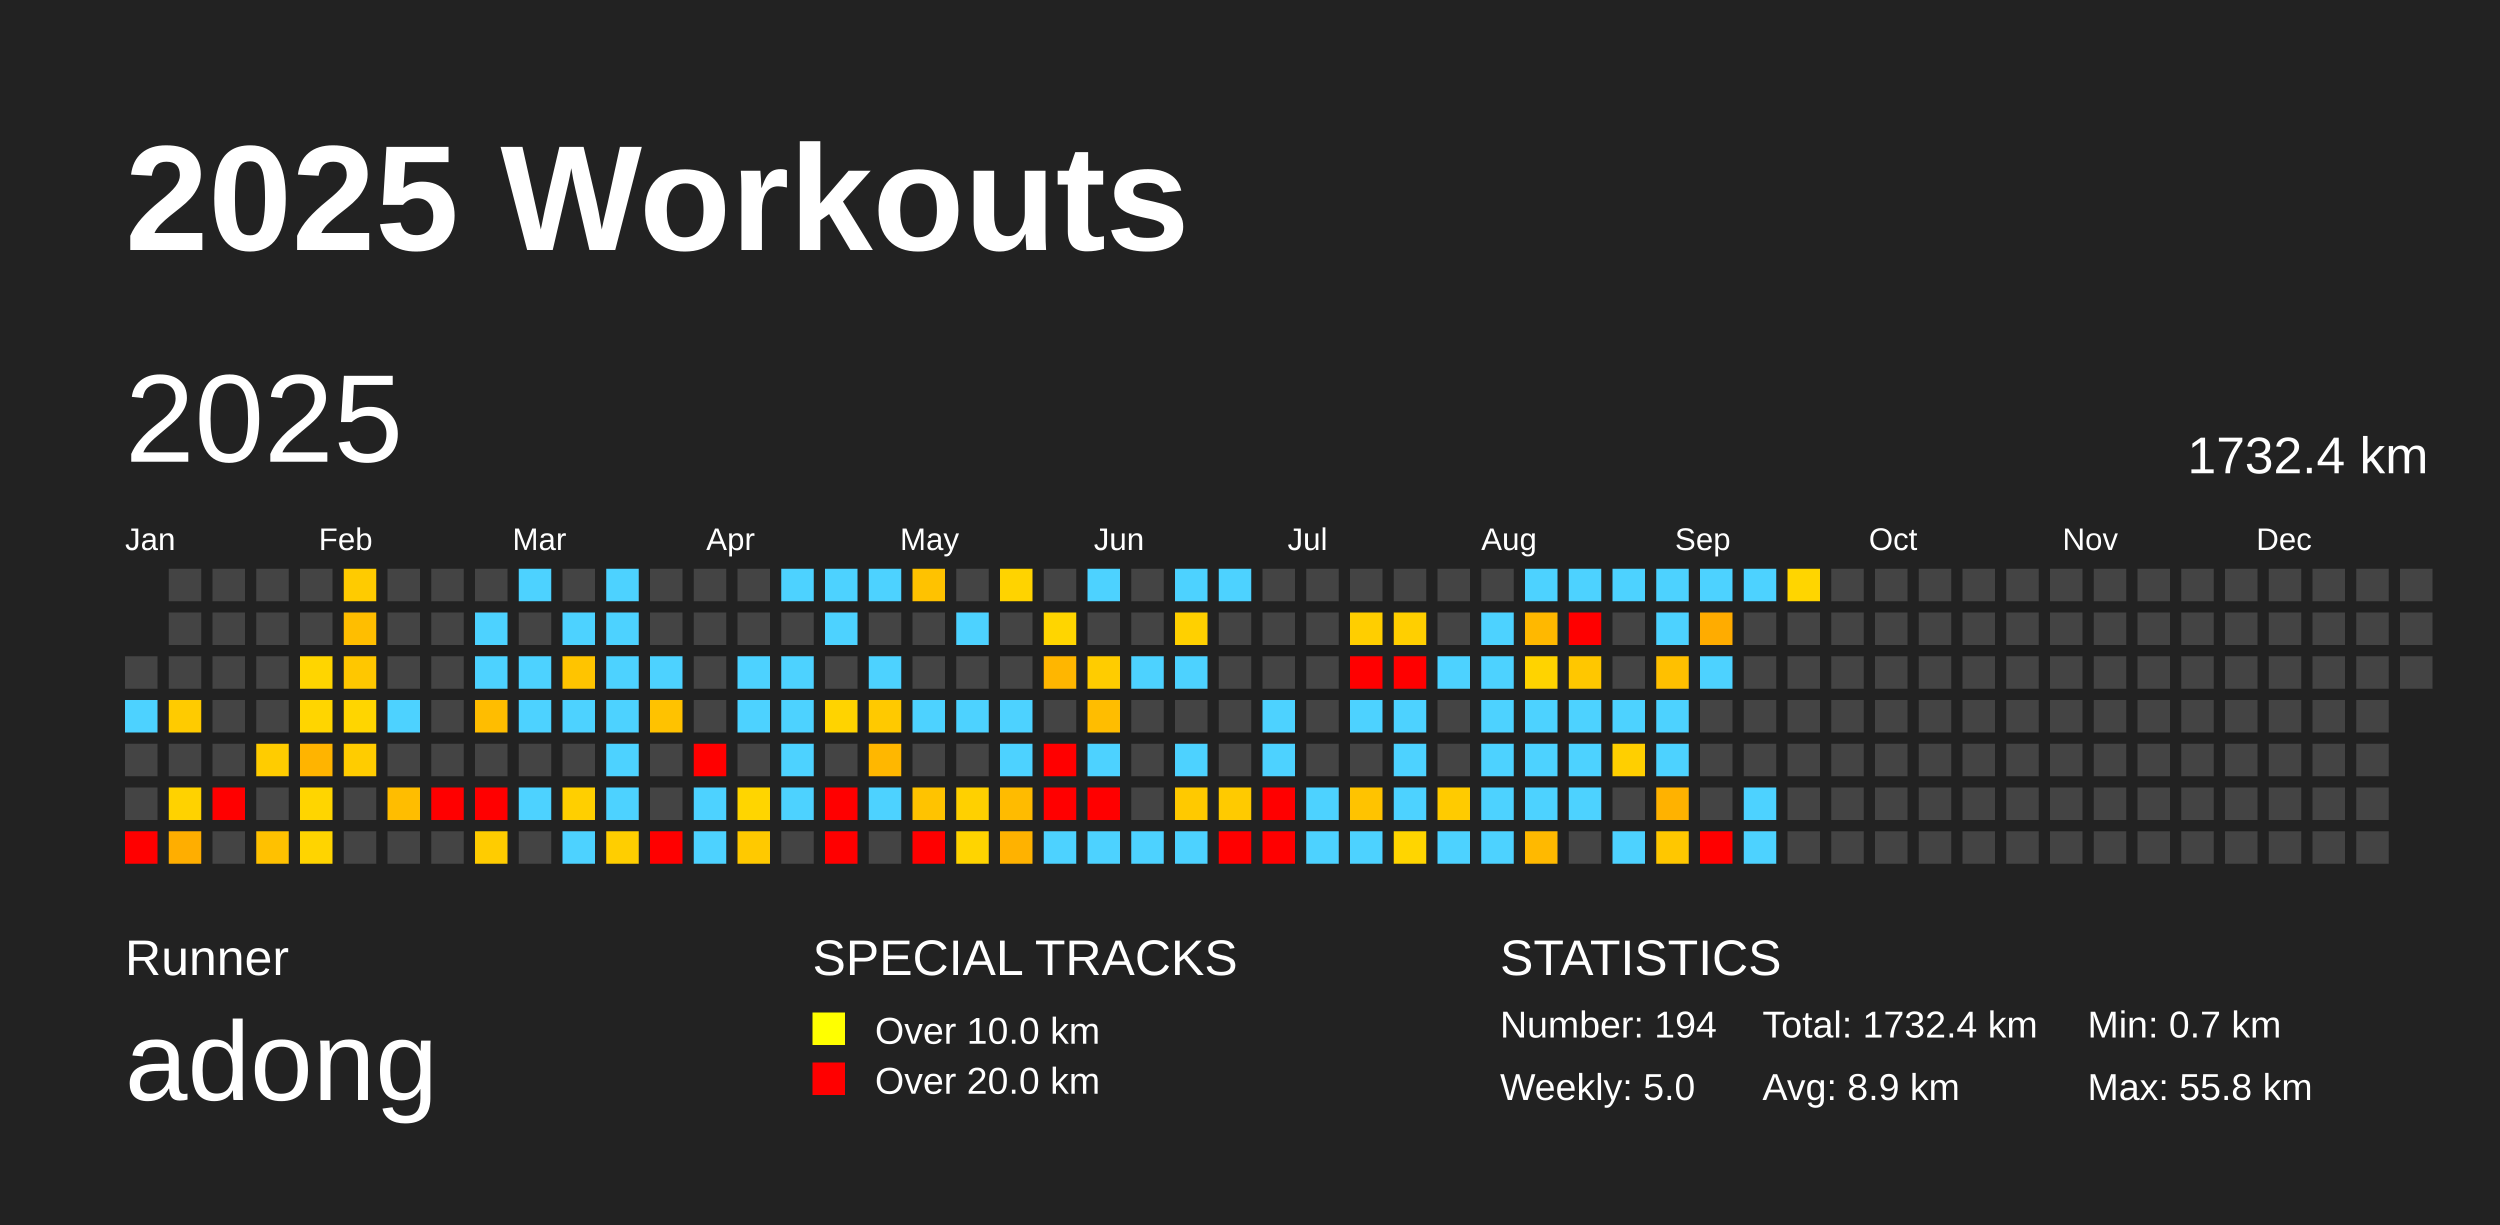
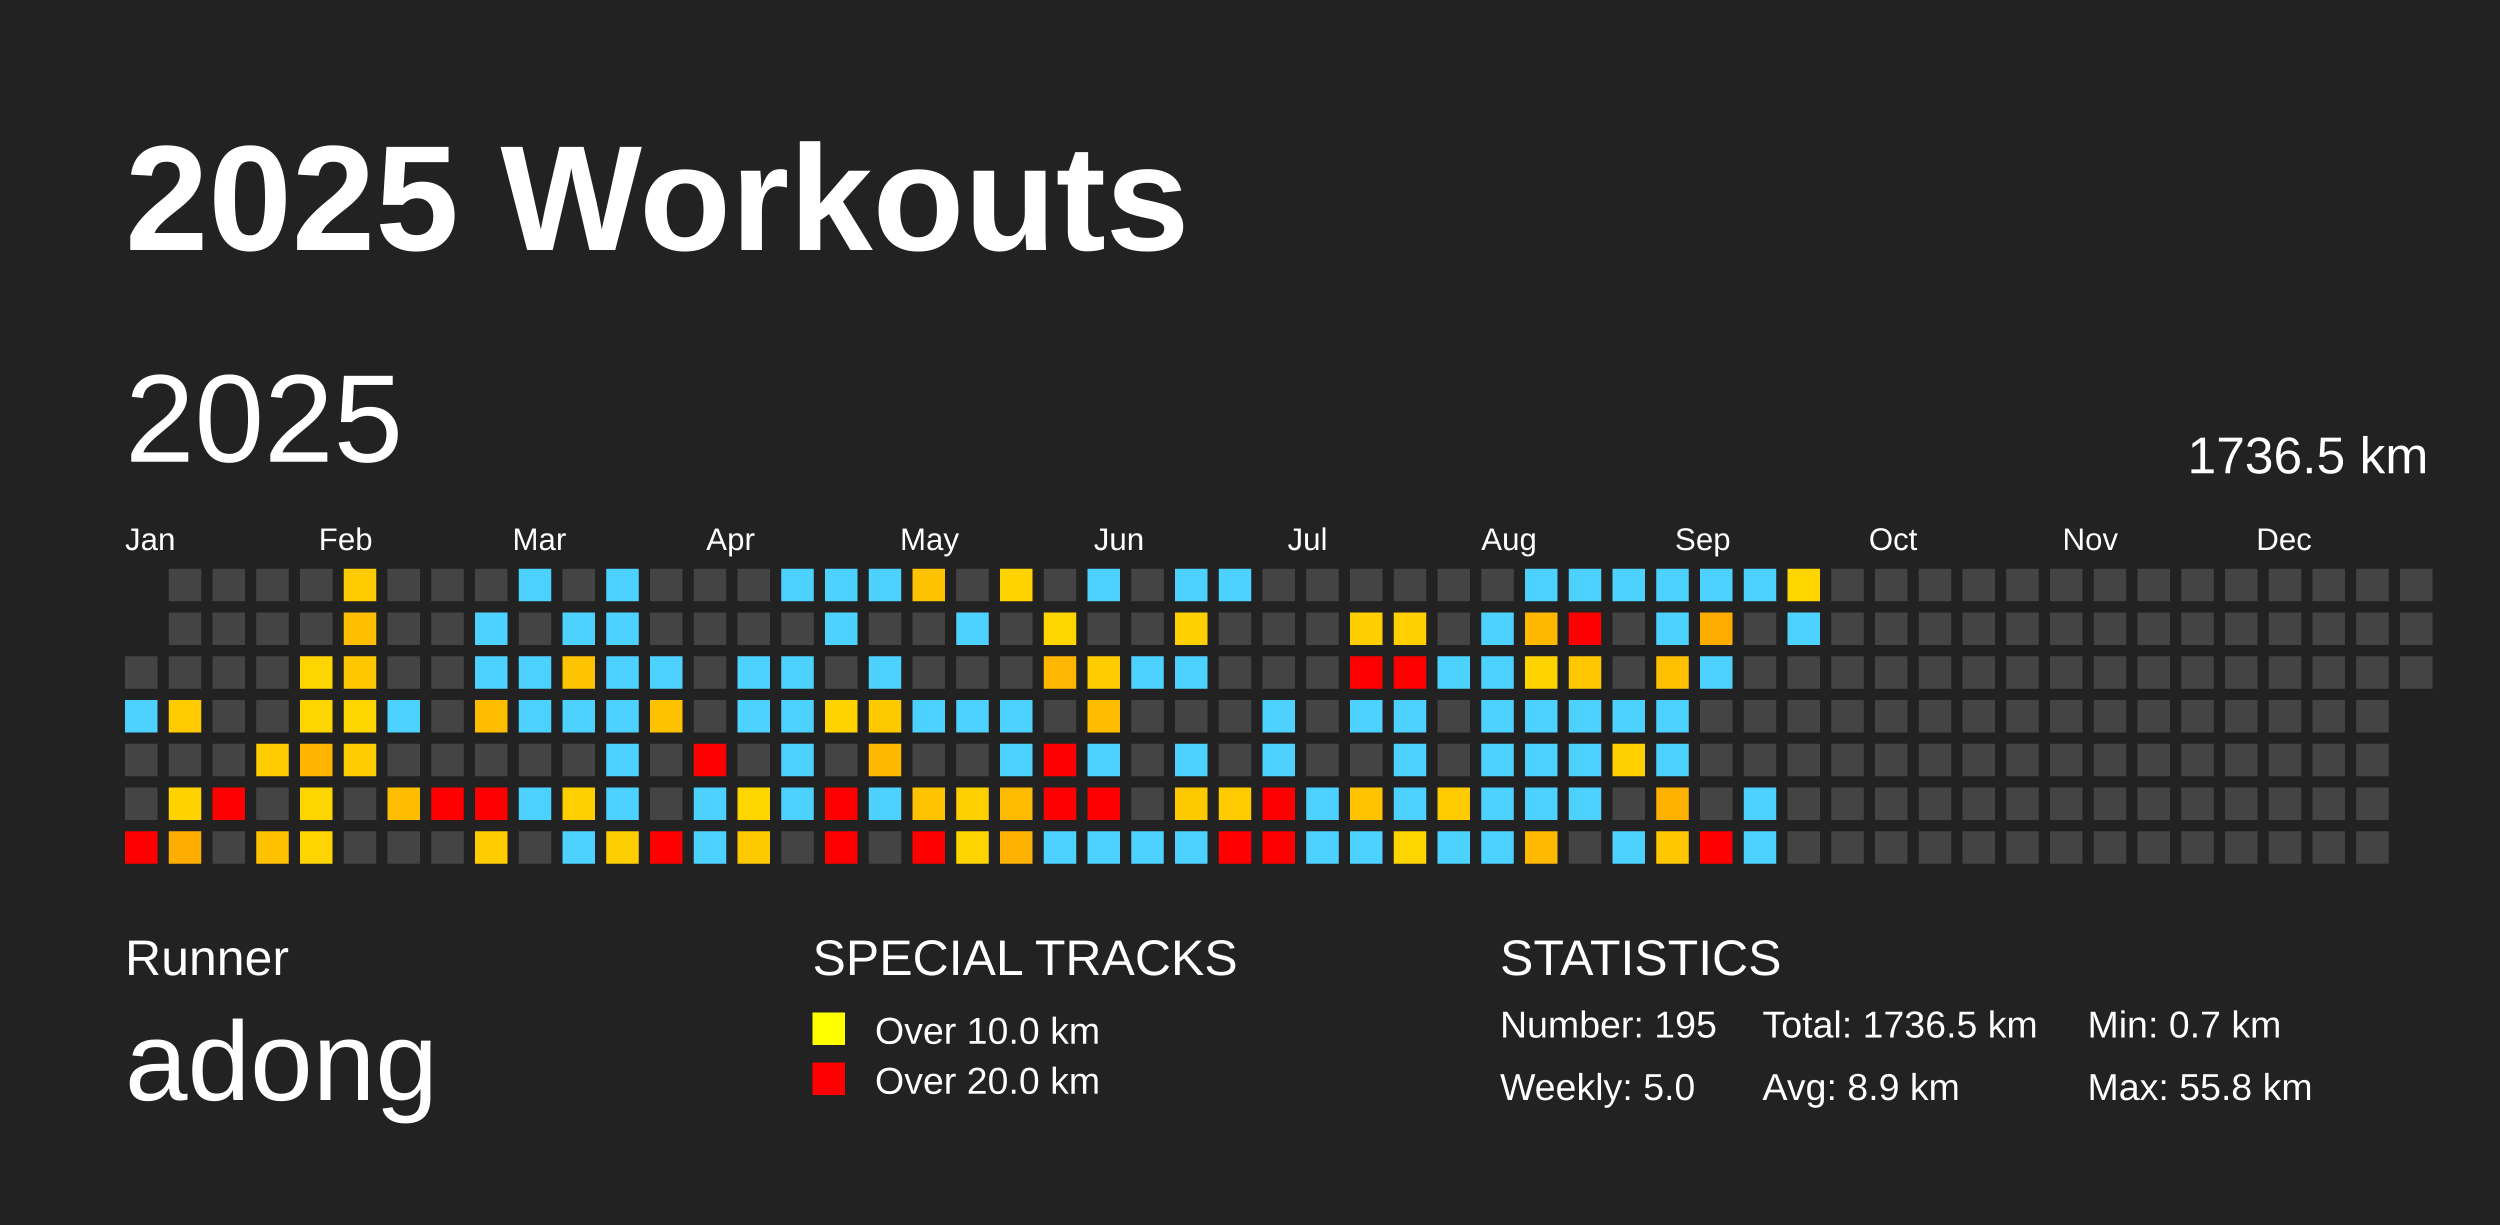
<svg xmlns="http://www.w3.org/2000/svg" baseProfile="full" height="98mm" version="1.1" viewBox="0,0,200,98" width="200mm">
  <defs />
  <rect fill="#222222" height="98" width="200" x="0" y="0" />
  <text fill="#FFFFFF" style="font-size:12px; font-family:Arial; font-weight:bold;" x="10" y="20">2025 Workouts</text>
  <text fill="#FFFFFF" style="font-size:4px; font-family:Arial" x="10" y="78">Runner</text>
  <text fill="#FFFFFF" style="font-size:9px; font-family:Arial" x="10" y="88">adong</text>
  <text fill="#FFFFFF" style="font-size:4px; font-family:Arial" x="65" y="78">SPECIAL TRACKS</text>
  <rect fill="yellow" height="2.6" width="2.6" x="65" y="81" />
  <text fill="#FFFFFF" style="font-size:3px; font-family:Arial" x="70" y="83.5">Over 10.0 km</text>
  <rect fill="red" height="2.6" width="2.6" x="65" y="85" />
  <text fill="#FFFFFF" style="font-size:3px; font-family:Arial" x="70" y="87.5">Over 20.0 km</text>
  <text fill="#FFFFFF" style="font-size:4px; font-family:Arial" x="120" y="78">STATISTICS</text>
-   <text fill="#FFFFFF" style="font-size:3px; font-family:Arial" x="120" y="83">Number: 194</text>
+   <text fill="#FFFFFF" style="font-size:3px; font-family:Arial" x="120" y="83">Number: 195</text>
  <text fill="#FFFFFF" style="font-size:3px; font-family:Arial" x="120" y="88">Weekly: 5.0</text>
-   <text fill="#FFFFFF" style="font-size:3px; font-family:Arial" x="141" y="83">Total: 1732.4 km</text>
+   <text fill="#FFFFFF" style="font-size:3px; font-family:Arial" x="141" y="83">Total: 1736.5 km</text>
  <text fill="#FFFFFF" style="font-size:3px; font-family:Arial" x="141" y="88">Avg: 8.9 km</text>
  <text fill="#FFFFFF" style="font-size:3px; font-family:Arial" x="167" y="83">Min: 0.7 km</text>
  <text fill="#FFFFFF" style="font-size:3px; font-family:Arial" x="167" y="88">Max: 55.8 km</text>
  <text dominant-baseline="hanging" fill="#FFFFFF" style="font-size:10.0px; font-family:Arial;" x="10" y="30">2025</text>
-   <text dominant-baseline="hanging" fill="#FFFFFF" style="font-size:4.125px; font-family:Arial;" x="175" y="35">1732.4 km</text>
+   <text dominant-baseline="hanging" fill="#FFFFFF" style="font-size:4.125px; font-family:Arial;" x="175" y="35">1736.5 km</text>
  <text fill="#FFFFFF" style="font-size:2.5px; font-family:Arial" x="10.0" y="44">Jan</text>
  <text fill="#FFFFFF" style="font-size:2.5px; font-family:Arial" x="25.5" y="44">Feb</text>
  <text fill="#FFFFFF" style="font-size:2.5px; font-family:Arial" x="41.0" y="44">Mar</text>
  <text fill="#FFFFFF" style="font-size:2.5px; font-family:Arial" x="56.5" y="44">Apr</text>
  <text fill="#FFFFFF" style="font-size:2.5px; font-family:Arial" x="72.0" y="44">May</text>
  <text fill="#FFFFFF" style="font-size:2.5px; font-family:Arial" x="87.5" y="44">Jun</text>
  <text fill="#FFFFFF" style="font-size:2.5px; font-family:Arial" x="103.0" y="44">Jul</text>
  <text fill="#FFFFFF" style="font-size:2.5px; font-family:Arial" x="118.5" y="44">Aug</text>
  <text fill="#FFFFFF" style="font-size:2.5px; font-family:Arial" x="134.0" y="44">Sep</text>
  <text fill="#FFFFFF" style="font-size:2.5px; font-family:Arial" x="149.5" y="44">Oct</text>
  <text fill="#FFFFFF" style="font-size:2.5px; font-family:Arial" x="165.0" y="44">Nov</text>
  <text fill="#FFFFFF" style="font-size:2.5px; font-family:Arial" x="180.5" y="44">Dec</text>
  <rect fill="#444444" height="2.6" width="2.6" x="10.0" y="52.5" />
  <rect fill="#4dd2ff" height="2.6" width="2.6" x="10.0" y="56.0" />
  <rect fill="#444444" height="2.6" width="2.6" x="10.0" y="59.5" />
  <rect fill="#444444" height="2.6" width="2.6" x="10.0" y="63.0" />
  <rect fill="red" height="2.6" width="2.6" x="10.0" y="66.5" />
  <rect fill="#444444" height="2.6" width="2.6" x="13.5" y="45.5" />
  <rect fill="#444444" height="2.6" width="2.6" x="13.5" y="49.0" />
  <rect fill="#444444" height="2.6" width="2.6" x="13.5" y="52.5" />
  <rect fill="#ffcb00" height="2.6" width="2.6" x="13.5" y="56.0" />
  <rect fill="#444444" height="2.6" width="2.6" x="13.5" y="59.5" />
  <rect fill="#ffd200" height="2.6" width="2.6" x="13.5" y="63.0" />
  <rect fill="#ffae00" height="2.6" width="2.6" x="13.5" y="66.5" />
  <rect fill="#444444" height="2.6" width="2.6" x="17.0" y="45.5" />
  <rect fill="#444444" height="2.6" width="2.6" x="17.0" y="49.0" />
  <rect fill="#444444" height="2.6" width="2.6" x="17.0" y="52.5" />
  <rect fill="#444444" height="2.6" width="2.6" x="17.0" y="56.0" />
  <rect fill="#444444" height="2.6" width="2.6" x="17.0" y="59.5" />
  <rect fill="red" height="2.6" width="2.6" x="17.0" y="63.0" />
  <rect fill="#444444" height="2.6" width="2.6" x="17.0" y="66.5" />
  <rect fill="#444444" height="2.6" width="2.6" x="20.5" y="45.5" />
  <rect fill="#444444" height="2.6" width="2.6" x="20.5" y="49.0" />
  <rect fill="#444444" height="2.6" width="2.6" x="20.5" y="52.5" />
  <rect fill="#444444" height="2.6" width="2.6" x="20.5" y="56.0" />
  <rect fill="#ffcc00" height="2.6" width="2.6" x="20.5" y="59.5" />
  <rect fill="#444444" height="2.6" width="2.6" x="20.5" y="63.0" />
  <rect fill="#ffc100" height="2.6" width="2.6" x="20.5" y="66.5" />
  <rect fill="#444444" height="2.6" width="2.6" x="24.0" y="45.5" />
  <rect fill="#444444" height="2.6" width="2.6" x="24.0" y="49.0" />
  <rect fill="#ffd500" height="2.6" width="2.6" x="24.0" y="52.5" />
  <rect fill="#ffd500" height="2.6" width="2.6" x="24.0" y="56.0" />
  <rect fill="#ffb400" height="2.6" width="2.6" x="24.0" y="59.5" />
  <rect fill="#ffd500" height="2.6" width="2.6" x="24.0" y="63.0" />
  <rect fill="#ffd400" height="2.6" width="2.6" x="24.0" y="66.5" />
  <rect fill="#ffcb00" height="2.6" width="2.6" x="27.5" y="45.5" />
  <rect fill="#ffbe00" height="2.6" width="2.6" x="27.5" y="49.0" />
  <rect fill="#ffc700" height="2.6" width="2.6" x="27.5" y="52.5" />
  <rect fill="#ffd500" height="2.6" width="2.6" x="27.5" y="56.0" />
  <rect fill="#ffcc00" height="2.6" width="2.6" x="27.5" y="59.5" />
  <rect fill="#444444" height="2.6" width="2.6" x="27.5" y="63.0" />
  <rect fill="#444444" height="2.6" width="2.6" x="27.5" y="66.5" />
  <rect fill="#444444" height="2.6" width="2.6" x="31.0" y="45.5" />
  <rect fill="#444444" height="2.6" width="2.6" x="31.0" y="49.0" />
  <rect fill="#444444" height="2.6" width="2.6" x="31.0" y="52.5" />
  <rect fill="#4dd2ff" height="2.6" width="2.6" x="31.0" y="56.0" />
  <rect fill="#444444" height="2.6" width="2.6" x="31.0" y="59.5" />
  <rect fill="#ffbd00" height="2.6" width="2.6" x="31.0" y="63.0" />
  <rect fill="#444444" height="2.6" width="2.6" x="31.0" y="66.5" />
  <rect fill="#444444" height="2.6" width="2.6" x="34.5" y="45.5" />
  <rect fill="#444444" height="2.6" width="2.6" x="34.5" y="49.0" />
  <rect fill="#444444" height="2.6" width="2.6" x="34.5" y="52.5" />
  <rect fill="#444444" height="2.6" width="2.6" x="34.5" y="56.0" />
  <rect fill="#444444" height="2.6" width="2.6" x="34.5" y="59.5" />
  <rect fill="red" height="2.6" width="2.6" x="34.5" y="63.0" />
  <rect fill="#444444" height="2.6" width="2.6" x="34.5" y="66.5" />
  <rect fill="#444444" height="2.6" width="2.6" x="38.0" y="45.5" />
  <rect fill="#4dd2ff" height="2.6" width="2.6" x="38.0" y="49.0" />
  <rect fill="#4dd2ff" height="2.6" width="2.6" x="38.0" y="52.5" />
  <rect fill="#ffbd00" height="2.6" width="2.6" x="38.0" y="56.0" />
  <rect fill="#444444" height="2.6" width="2.6" x="38.0" y="59.5" />
  <rect fill="red" height="2.6" width="2.6" x="38.0" y="63.0" />
  <rect fill="#ffcc00" height="2.6" width="2.6" x="38.0" y="66.5" />
  <rect fill="#4dd2ff" height="2.6" width="2.6" x="41.5" y="45.5" />
  <rect fill="#444444" height="2.6" width="2.6" x="41.5" y="49.0" />
  <rect fill="#4dd2ff" height="2.6" width="2.6" x="41.5" y="52.5" />
  <rect fill="#4dd2ff" height="2.6" width="2.6" x="41.5" y="56.0" />
  <rect fill="#444444" height="2.6" width="2.6" x="41.5" y="59.5" />
  <rect fill="#4dd2ff" height="2.6" width="2.6" x="41.5" y="63.0" />
  <rect fill="#444444" height="2.6" width="2.6" x="41.5" y="66.5" />
  <rect fill="#444444" height="2.6" width="2.6" x="45.0" y="45.5" />
  <rect fill="#4dd2ff" height="2.6" width="2.6" x="45.0" y="49.0" />
  <rect fill="#ffc400" height="2.6" width="2.6" x="45.0" y="52.5" />
  <rect fill="#4dd2ff" height="2.6" width="2.6" x="45.0" y="56.0" />
  <rect fill="#444444" height="2.6" width="2.6" x="45.0" y="59.5" />
  <rect fill="#ffcf00" height="2.6" width="2.6" x="45.0" y="63.0" />
  <rect fill="#4dd2ff" height="2.6" width="2.6" x="45.0" y="66.5" />
  <rect fill="#4dd2ff" height="2.6" width="2.6" x="48.5" y="45.5" />
  <rect fill="#4dd2ff" height="2.6" width="2.6" x="48.5" y="49.0" />
  <rect fill="#4dd2ff" height="2.6" width="2.6" x="48.5" y="52.5" />
  <rect fill="#4dd2ff" height="2.6" width="2.6" x="48.5" y="56.0" />
  <rect fill="#4dd2ff" height="2.6" width="2.6" x="48.5" y="59.5" />
  <rect fill="#4dd2ff" height="2.6" width="2.6" x="48.5" y="63.0" />
  <rect fill="#ffce00" height="2.6" width="2.6" x="48.5" y="66.5" />
  <rect fill="#444444" height="2.6" width="2.6" x="52.0" y="45.5" />
  <rect fill="#444444" height="2.6" width="2.6" x="52.0" y="49.0" />
  <rect fill="#4dd2ff" height="2.6" width="2.6" x="52.0" y="52.5" />
  <rect fill="#ffc200" height="2.6" width="2.6" x="52.0" y="56.0" />
  <rect fill="#444444" height="2.6" width="2.6" x="52.0" y="59.5" />
  <rect fill="#444444" height="2.6" width="2.6" x="52.0" y="63.0" />
  <rect fill="red" height="2.6" width="2.6" x="52.0" y="66.5" />
  <rect fill="#444444" height="2.6" width="2.6" x="55.5" y="45.5" />
  <rect fill="#444444" height="2.6" width="2.6" x="55.5" y="49.0" />
  <rect fill="#444444" height="2.6" width="2.6" x="55.5" y="52.5" />
  <rect fill="#444444" height="2.6" width="2.6" x="55.5" y="56.0" />
  <rect fill="red" height="2.6" width="2.6" x="55.5" y="59.5" />
  <rect fill="#4dd2ff" height="2.6" width="2.6" x="55.5" y="63.0" />
  <rect fill="#4dd2ff" height="2.6" width="2.6" x="55.5" y="66.5" />
  <rect fill="#444444" height="2.6" width="2.6" x="59.0" y="45.5" />
  <rect fill="#444444" height="2.6" width="2.6" x="59.0" y="49.0" />
  <rect fill="#4dd2ff" height="2.6" width="2.6" x="59.0" y="52.5" />
  <rect fill="#4dd2ff" height="2.6" width="2.6" x="59.0" y="56.0" />
  <rect fill="#444444" height="2.6" width="2.6" x="59.0" y="59.5" />
  <rect fill="#ffd500" height="2.6" width="2.6" x="59.0" y="63.0" />
  <rect fill="#ffc900" height="2.6" width="2.6" x="59.0" y="66.5" />
  <rect fill="#4dd2ff" height="2.6" width="2.6" x="62.5" y="45.5" />
  <rect fill="#444444" height="2.6" width="2.6" x="62.5" y="49.0" />
  <rect fill="#4dd2ff" height="2.6" width="2.6" x="62.5" y="52.5" />
  <rect fill="#4dd2ff" height="2.6" width="2.6" x="62.5" y="56.0" />
  <rect fill="#4dd2ff" height="2.6" width="2.6" x="62.5" y="59.5" />
  <rect fill="#4dd2ff" height="2.6" width="2.6" x="62.5" y="63.0" />
  <rect fill="#444444" height="2.6" width="2.6" x="62.5" y="66.5" />
  <rect fill="#4dd2ff" height="2.6" width="2.6" x="66.0" y="45.5" />
  <rect fill="#4dd2ff" height="2.6" width="2.6" x="66.0" y="49.0" />
  <rect fill="#444444" height="2.6" width="2.6" x="66.0" y="52.5" />
  <rect fill="#ffd300" height="2.6" width="2.6" x="66.0" y="56.0" />
  <rect fill="#444444" height="2.6" width="2.6" x="66.0" y="59.5" />
  <rect fill="red" height="2.6" width="2.6" x="66.0" y="63.0" />
  <rect fill="red" height="2.6" width="2.6" x="66.0" y="66.5" />
  <rect fill="#4dd2ff" height="2.6" width="2.6" x="69.5" y="45.5" />
  <rect fill="#444444" height="2.6" width="2.6" x="69.5" y="49.0" />
  <rect fill="#4dd2ff" height="2.6" width="2.6" x="69.5" y="52.5" />
  <rect fill="#ffc900" height="2.6" width="2.6" x="69.5" y="56.0" />
  <rect fill="#ffb700" height="2.6" width="2.6" x="69.5" y="59.5" />
  <rect fill="#4dd2ff" height="2.6" width="2.6" x="69.5" y="63.0" />
  <rect fill="#444444" height="2.6" width="2.6" x="69.5" y="66.5" />
  <rect fill="#ffc200" height="2.6" width="2.6" x="73.0" y="45.5" />
  <rect fill="#444444" height="2.6" width="2.6" x="73.0" y="49.0" />
  <rect fill="#444444" height="2.6" width="2.6" x="73.0" y="52.5" />
  <rect fill="#4dd2ff" height="2.6" width="2.6" x="73.0" y="56.0" />
  <rect fill="#444444" height="2.6" width="2.6" x="73.0" y="59.5" />
  <rect fill="#ffc300" height="2.6" width="2.6" x="73.0" y="63.0" />
  <rect fill="red" height="2.6" width="2.6" x="73.0" y="66.5" />
  <rect fill="#444444" height="2.6" width="2.6" x="76.5" y="45.5" />
  <rect fill="#4dd2ff" height="2.6" width="2.6" x="76.5" y="49.0" />
  <rect fill="#444444" height="2.6" width="2.6" x="76.5" y="52.5" />
  <rect fill="#4dd2ff" height="2.6" width="2.6" x="76.5" y="56.0" />
  <rect fill="#444444" height="2.6" width="2.6" x="76.5" y="59.5" />
  <rect fill="#ffd000" height="2.6" width="2.6" x="76.5" y="63.0" />
  <rect fill="#ffd400" height="2.6" width="2.6" x="76.5" y="66.5" />
  <rect fill="#ffd300" height="2.6" width="2.6" x="80.0" y="45.5" />
  <rect fill="#444444" height="2.6" width="2.6" x="80.0" y="49.0" />
  <rect fill="#444444" height="2.6" width="2.6" x="80.0" y="52.5" />
  <rect fill="#4dd2ff" height="2.6" width="2.6" x="80.0" y="56.0" />
  <rect fill="#4dd2ff" height="2.6" width="2.6" x="80.0" y="59.5" />
  <rect fill="#ffbb00" height="2.6" width="2.6" x="80.0" y="63.0" />
  <rect fill="#ffb200" height="2.6" width="2.6" x="80.0" y="66.5" />
  <rect fill="#444444" height="2.6" width="2.6" x="83.5" y="45.5" />
  <rect fill="#ffd500" height="2.6" width="2.6" x="83.5" y="49.0" />
  <rect fill="#ffb600" height="2.6" width="2.6" x="83.5" y="52.5" />
  <rect fill="#444444" height="2.6" width="2.6" x="83.5" y="56.0" />
  <rect fill="red" height="2.6" width="2.6" x="83.5" y="59.5" />
  <rect fill="red" height="2.6" width="2.6" x="83.5" y="63.0" />
  <rect fill="#4dd2ff" height="2.6" width="2.6" x="83.5" y="66.5" />
  <rect fill="#4dd2ff" height="2.6" width="2.6" x="87.0" y="45.5" />
  <rect fill="#444444" height="2.6" width="2.6" x="87.0" y="49.0" />
  <rect fill="#ffcc00" height="2.6" width="2.6" x="87.0" y="52.5" />
  <rect fill="#ffbd00" height="2.6" width="2.6" x="87.0" y="56.0" />
  <rect fill="#4dd2ff" height="2.6" width="2.6" x="87.0" y="59.5" />
  <rect fill="red" height="2.6" width="2.6" x="87.0" y="63.0" />
  <rect fill="#4dd2ff" height="2.6" width="2.6" x="87.0" y="66.5" />
  <rect fill="#444444" height="2.6" width="2.6" x="90.5" y="45.5" />
  <rect fill="#444444" height="2.6" width="2.6" x="90.5" y="49.0" />
  <rect fill="#4dd2ff" height="2.6" width="2.6" x="90.5" y="52.5" />
  <rect fill="#444444" height="2.6" width="2.6" x="90.5" y="56.0" />
  <rect fill="#444444" height="2.6" width="2.6" x="90.5" y="59.5" />
  <rect fill="#444444" height="2.6" width="2.6" x="90.5" y="63.0" />
  <rect fill="#4dd2ff" height="2.6" width="2.6" x="90.5" y="66.5" />
  <rect fill="#4dd2ff" height="2.6" width="2.6" x="94.0" y="45.5" />
  <rect fill="#ffd000" height="2.6" width="2.6" x="94.0" y="49.0" />
  <rect fill="#4dd2ff" height="2.6" width="2.6" x="94.0" y="52.5" />
  <rect fill="#444444" height="2.6" width="2.6" x="94.0" y="56.0" />
  <rect fill="#4dd2ff" height="2.6" width="2.6" x="94.0" y="59.5" />
  <rect fill="#ffc900" height="2.6" width="2.6" x="94.0" y="63.0" />
  <rect fill="#4dd2ff" height="2.6" width="2.6" x="94.0" y="66.5" />
  <rect fill="#4dd2ff" height="2.6" width="2.6" x="97.5" y="45.5" />
  <rect fill="#444444" height="2.6" width="2.6" x="97.5" y="49.0" />
  <rect fill="#444444" height="2.6" width="2.6" x="97.5" y="52.5" />
  <rect fill="#444444" height="2.6" width="2.6" x="97.5" y="56.0" />
  <rect fill="#444444" height="2.6" width="2.6" x="97.5" y="59.5" />
  <rect fill="#ffca00" height="2.6" width="2.6" x="97.5" y="63.0" />
  <rect fill="red" height="2.6" width="2.6" x="97.5" y="66.5" />
  <rect fill="#444444" height="2.6" width="2.6" x="101.0" y="45.5" />
  <rect fill="#444444" height="2.6" width="2.6" x="101.0" y="49.0" />
  <rect fill="#444444" height="2.6" width="2.6" x="101.0" y="52.5" />
  <rect fill="#4dd2ff" height="2.6" width="2.6" x="101.0" y="56.0" />
  <rect fill="#4dd2ff" height="2.6" width="2.6" x="101.0" y="59.5" />
  <rect fill="red" height="2.6" width="2.6" x="101.0" y="63.0" />
  <rect fill="red" height="2.6" width="2.6" x="101.0" y="66.5" />
  <rect fill="#444444" height="2.6" width="2.6" x="104.5" y="45.5" />
  <rect fill="#444444" height="2.6" width="2.6" x="104.5" y="49.0" />
  <rect fill="#444444" height="2.6" width="2.6" x="104.5" y="52.5" />
  <rect fill="#444444" height="2.6" width="2.6" x="104.5" y="56.0" />
  <rect fill="#444444" height="2.6" width="2.6" x="104.5" y="59.5" />
  <rect fill="#4dd2ff" height="2.6" width="2.6" x="104.5" y="63.0" />
  <rect fill="#4dd2ff" height="2.6" width="2.6" x="104.5" y="66.5" />
  <rect fill="#444444" height="2.6" width="2.6" x="108.0" y="45.5" />
  <rect fill="#ffce00" height="2.6" width="2.6" x="108.0" y="49.0" />
  <rect fill="red" height="2.6" width="2.6" x="108.0" y="52.5" />
  <rect fill="#4dd2ff" height="2.6" width="2.6" x="108.0" y="56.0" />
  <rect fill="#444444" height="2.6" width="2.6" x="108.0" y="59.5" />
  <rect fill="#ffc300" height="2.6" width="2.6" x="108.0" y="63.0" />
  <rect fill="#4dd2ff" height="2.6" width="2.6" x="108.0" y="66.5" />
  <rect fill="#444444" height="2.6" width="2.6" x="111.5" y="45.5" />
  <rect fill="#ffcf00" height="2.6" width="2.6" x="111.5" y="49.0" />
  <rect fill="red" height="2.6" width="2.6" x="111.5" y="52.5" />
  <rect fill="#4dd2ff" height="2.6" width="2.6" x="111.5" y="56.0" />
  <rect fill="#4dd2ff" height="2.6" width="2.6" x="111.5" y="59.5" />
  <rect fill="#4dd2ff" height="2.6" width="2.6" x="111.5" y="63.0" />
  <rect fill="#ffd500" height="2.6" width="2.6" x="111.5" y="66.5" />
  <rect fill="#444444" height="2.6" width="2.6" x="115.0" y="45.5" />
  <rect fill="#444444" height="2.6" width="2.6" x="115.0" y="49.0" />
  <rect fill="#4dd2ff" height="2.6" width="2.6" x="115.0" y="52.5" />
  <rect fill="#444444" height="2.6" width="2.6" x="115.0" y="56.0" />
  <rect fill="#444444" height="2.6" width="2.6" x="115.0" y="59.5" />
  <rect fill="#ffcb00" height="2.6" width="2.6" x="115.0" y="63.0" />
  <rect fill="#4dd2ff" height="2.6" width="2.6" x="115.0" y="66.5" />
  <rect fill="#444444" height="2.6" width="2.6" x="118.5" y="45.5" />
  <rect fill="#4dd2ff" height="2.6" width="2.6" x="118.5" y="49.0" />
  <rect fill="#4dd2ff" height="2.6" width="2.6" x="118.5" y="52.5" />
  <rect fill="#4dd2ff" height="2.6" width="2.6" x="118.5" y="56.0" />
  <rect fill="#4dd2ff" height="2.6" width="2.6" x="118.5" y="59.5" />
  <rect fill="#4dd2ff" height="2.6" width="2.6" x="118.5" y="63.0" />
  <rect fill="#4dd2ff" height="2.6" width="2.6" x="118.5" y="66.5" />
  <rect fill="#4dd2ff" height="2.6" width="2.6" x="122.0" y="45.5" />
  <rect fill="#ffb800" height="2.6" width="2.6" x="122.0" y="49.0" />
  <rect fill="#ffd300" height="2.6" width="2.6" x="122.0" y="52.5" />
  <rect fill="#4dd2ff" height="2.6" width="2.6" x="122.0" y="56.0" />
  <rect fill="#4dd2ff" height="2.6" width="2.6" x="122.0" y="59.5" />
  <rect fill="#4dd2ff" height="2.6" width="2.6" x="122.0" y="63.0" />
  <rect fill="#ffb900" height="2.6" width="2.6" x="122.0" y="66.5" />
  <rect fill="#4dd2ff" height="2.6" width="2.6" x="125.5" y="45.5" />
  <rect fill="red" height="2.6" width="2.6" x="125.5" y="49.0" />
  <rect fill="#ffc700" height="2.6" width="2.6" x="125.5" y="52.5" />
  <rect fill="#4dd2ff" height="2.6" width="2.6" x="125.5" y="56.0" />
  <rect fill="#4dd2ff" height="2.6" width="2.6" x="125.5" y="59.5" />
  <rect fill="#4dd2ff" height="2.6" width="2.6" x="125.5" y="63.0" />
  <rect fill="#444444" height="2.6" width="2.6" x="125.5" y="66.5" />
  <rect fill="#4dd2ff" height="2.6" width="2.6" x="129.0" y="45.5" />
  <rect fill="#444444" height="2.6" width="2.6" x="129.0" y="49.0" />
  <rect fill="#444444" height="2.6" width="2.6" x="129.0" y="52.5" />
  <rect fill="#4dd2ff" height="2.6" width="2.6" x="129.0" y="56.0" />
  <rect fill="#ffcf00" height="2.6" width="2.6" x="129.0" y="59.5" />
  <rect fill="#444444" height="2.6" width="2.6" x="129.0" y="63.0" />
  <rect fill="#4dd2ff" height="2.6" width="2.6" x="129.0" y="66.5" />
  <rect fill="#4dd2ff" height="2.6" width="2.6" x="132.5" y="45.5" />
  <rect fill="#4dd2ff" height="2.6" width="2.6" x="132.5" y="49.0" />
  <rect fill="#ffc000" height="2.6" width="2.6" x="132.5" y="52.5" />
  <rect fill="#4dd2ff" height="2.6" width="2.6" x="132.5" y="56.0" />
  <rect fill="#4dd2ff" height="2.6" width="2.6" x="132.5" y="59.5" />
  <rect fill="#ffb200" height="2.6" width="2.6" x="132.5" y="63.0" />
  <rect fill="#ffc700" height="2.6" width="2.6" x="132.5" y="66.5" />
  <rect fill="#4dd2ff" height="2.6" width="2.6" x="136.0" y="45.5" />
  <rect fill="#ffac00" height="2.6" width="2.6" x="136.0" y="49.0" />
  <rect fill="#4dd2ff" height="2.6" width="2.6" x="136.0" y="52.5" />
  <rect fill="#444444" height="2.6" width="2.6" x="136.0" y="56.0" />
  <rect fill="#444444" height="2.6" width="2.6" x="136.0" y="59.5" />
  <rect fill="#444444" height="2.6" width="2.6" x="136.0" y="63.0" />
  <rect fill="red" height="2.6" width="2.6" x="136.0" y="66.5" />
  <rect fill="#4dd2ff" height="2.6" width="2.6" x="139.5" y="45.5" />
  <rect fill="#444444" height="2.6" width="2.6" x="139.5" y="49.0" />
  <rect fill="#444444" height="2.6" width="2.6" x="139.5" y="52.5" />
  <rect fill="#444444" height="2.6" width="2.6" x="139.5" y="56.0" />
  <rect fill="#444444" height="2.6" width="2.6" x="139.5" y="59.5" />
  <rect fill="#4dd2ff" height="2.6" width="2.6" x="139.5" y="63.0" />
  <rect fill="#4dd2ff" height="2.6" width="2.6" x="139.5" y="66.5" />
  <rect fill="#ffd500" height="2.6" width="2.6" x="143.0" y="45.5" />
-   <rect fill="#444444" height="2.6" width="2.6" x="143.0" y="49.0" />
+   <rect fill="#4dd2ff" height="2.6" width="2.6" x="143.0" y="49.0" />
  <rect fill="#444444" height="2.6" width="2.6" x="143.0" y="52.5" />
  <rect fill="#444444" height="2.6" width="2.6" x="143.0" y="56.0" />
  <rect fill="#444444" height="2.6" width="2.6" x="143.0" y="59.5" />
  <rect fill="#444444" height="2.6" width="2.6" x="143.0" y="63.0" />
  <rect fill="#444444" height="2.6" width="2.6" x="143.0" y="66.5" />
  <rect fill="#444444" height="2.6" width="2.6" x="146.5" y="45.5" />
  <rect fill="#444444" height="2.6" width="2.6" x="146.5" y="49.0" />
  <rect fill="#444444" height="2.6" width="2.6" x="146.5" y="52.5" />
  <rect fill="#444444" height="2.6" width="2.6" x="146.5" y="56.0" />
  <rect fill="#444444" height="2.6" width="2.6" x="146.5" y="59.5" />
  <rect fill="#444444" height="2.6" width="2.6" x="146.5" y="63.0" />
  <rect fill="#444444" height="2.6" width="2.6" x="146.5" y="66.5" />
  <rect fill="#444444" height="2.6" width="2.6" x="150.0" y="45.5" />
  <rect fill="#444444" height="2.6" width="2.6" x="150.0" y="49.0" />
  <rect fill="#444444" height="2.6" width="2.6" x="150.0" y="52.5" />
  <rect fill="#444444" height="2.6" width="2.6" x="150.0" y="56.0" />
  <rect fill="#444444" height="2.6" width="2.6" x="150.0" y="59.5" />
  <rect fill="#444444" height="2.6" width="2.6" x="150.0" y="63.0" />
  <rect fill="#444444" height="2.6" width="2.6" x="150.0" y="66.5" />
  <rect fill="#444444" height="2.6" width="2.6" x="153.5" y="45.5" />
  <rect fill="#444444" height="2.6" width="2.6" x="153.5" y="49.0" />
  <rect fill="#444444" height="2.6" width="2.6" x="153.5" y="52.5" />
  <rect fill="#444444" height="2.6" width="2.6" x="153.5" y="56.0" />
  <rect fill="#444444" height="2.6" width="2.6" x="153.5" y="59.5" />
  <rect fill="#444444" height="2.6" width="2.6" x="153.5" y="63.0" />
  <rect fill="#444444" height="2.6" width="2.6" x="153.5" y="66.5" />
  <rect fill="#444444" height="2.6" width="2.6" x="157.0" y="45.5" />
  <rect fill="#444444" height="2.6" width="2.6" x="157.0" y="49.0" />
  <rect fill="#444444" height="2.6" width="2.6" x="157.0" y="52.5" />
  <rect fill="#444444" height="2.6" width="2.6" x="157.0" y="56.0" />
  <rect fill="#444444" height="2.6" width="2.6" x="157.0" y="59.5" />
  <rect fill="#444444" height="2.6" width="2.6" x="157.0" y="63.0" />
  <rect fill="#444444" height="2.6" width="2.6" x="157.0" y="66.5" />
  <rect fill="#444444" height="2.6" width="2.6" x="160.5" y="45.5" />
  <rect fill="#444444" height="2.6" width="2.6" x="160.5" y="49.0" />
  <rect fill="#444444" height="2.6" width="2.6" x="160.5" y="52.5" />
  <rect fill="#444444" height="2.6" width="2.6" x="160.5" y="56.0" />
  <rect fill="#444444" height="2.6" width="2.6" x="160.5" y="59.5" />
  <rect fill="#444444" height="2.6" width="2.6" x="160.5" y="63.0" />
  <rect fill="#444444" height="2.6" width="2.6" x="160.5" y="66.5" />
  <rect fill="#444444" height="2.6" width="2.6" x="164.0" y="45.5" />
  <rect fill="#444444" height="2.6" width="2.6" x="164.0" y="49.0" />
  <rect fill="#444444" height="2.6" width="2.6" x="164.0" y="52.5" />
  <rect fill="#444444" height="2.6" width="2.6" x="164.0" y="56.0" />
  <rect fill="#444444" height="2.6" width="2.6" x="164.0" y="59.5" />
  <rect fill="#444444" height="2.6" width="2.6" x="164.0" y="63.0" />
  <rect fill="#444444" height="2.6" width="2.6" x="164.0" y="66.5" />
  <rect fill="#444444" height="2.6" width="2.6" x="167.5" y="45.5" />
  <rect fill="#444444" height="2.6" width="2.6" x="167.5" y="49.0" />
  <rect fill="#444444" height="2.6" width="2.6" x="167.5" y="52.5" />
  <rect fill="#444444" height="2.6" width="2.6" x="167.5" y="56.0" />
  <rect fill="#444444" height="2.6" width="2.6" x="167.5" y="59.5" />
  <rect fill="#444444" height="2.6" width="2.6" x="167.5" y="63.0" />
  <rect fill="#444444" height="2.6" width="2.6" x="167.5" y="66.5" />
  <rect fill="#444444" height="2.6" width="2.6" x="171.0" y="45.5" />
  <rect fill="#444444" height="2.6" width="2.6" x="171.0" y="49.0" />
  <rect fill="#444444" height="2.6" width="2.6" x="171.0" y="52.5" />
  <rect fill="#444444" height="2.6" width="2.6" x="171.0" y="56.0" />
  <rect fill="#444444" height="2.6" width="2.6" x="171.0" y="59.5" />
  <rect fill="#444444" height="2.6" width="2.6" x="171.0" y="63.0" />
  <rect fill="#444444" height="2.6" width="2.6" x="171.0" y="66.5" />
  <rect fill="#444444" height="2.6" width="2.6" x="174.5" y="45.5" />
  <rect fill="#444444" height="2.6" width="2.6" x="174.5" y="49.0" />
  <rect fill="#444444" height="2.6" width="2.6" x="174.5" y="52.5" />
  <rect fill="#444444" height="2.6" width="2.6" x="174.5" y="56.0" />
  <rect fill="#444444" height="2.6" width="2.6" x="174.5" y="59.5" />
  <rect fill="#444444" height="2.6" width="2.6" x="174.5" y="63.0" />
  <rect fill="#444444" height="2.6" width="2.6" x="174.5" y="66.5" />
  <rect fill="#444444" height="2.6" width="2.6" x="178.0" y="45.5" />
  <rect fill="#444444" height="2.6" width="2.6" x="178.0" y="49.0" />
  <rect fill="#444444" height="2.6" width="2.6" x="178.0" y="52.5" />
  <rect fill="#444444" height="2.6" width="2.6" x="178.0" y="56.0" />
  <rect fill="#444444" height="2.6" width="2.6" x="178.0" y="59.5" />
  <rect fill="#444444" height="2.6" width="2.6" x="178.0" y="63.0" />
  <rect fill="#444444" height="2.6" width="2.6" x="178.0" y="66.5" />
  <rect fill="#444444" height="2.6" width="2.6" x="181.5" y="45.5" />
  <rect fill="#444444" height="2.6" width="2.6" x="181.5" y="49.0" />
  <rect fill="#444444" height="2.6" width="2.6" x="181.5" y="52.5" />
  <rect fill="#444444" height="2.6" width="2.6" x="181.5" y="56.0" />
  <rect fill="#444444" height="2.6" width="2.6" x="181.5" y="59.5" />
  <rect fill="#444444" height="2.6" width="2.6" x="181.5" y="63.0" />
  <rect fill="#444444" height="2.6" width="2.6" x="181.5" y="66.5" />
  <rect fill="#444444" height="2.6" width="2.6" x="185.0" y="45.5" />
  <rect fill="#444444" height="2.6" width="2.6" x="185.0" y="49.0" />
  <rect fill="#444444" height="2.6" width="2.6" x="185.0" y="52.5" />
  <rect fill="#444444" height="2.6" width="2.6" x="185.0" y="56.0" />
  <rect fill="#444444" height="2.6" width="2.6" x="185.0" y="59.5" />
  <rect fill="#444444" height="2.6" width="2.6" x="185.0" y="63.0" />
  <rect fill="#444444" height="2.6" width="2.6" x="185.0" y="66.5" />
  <rect fill="#444444" height="2.6" width="2.6" x="188.5" y="45.5" />
  <rect fill="#444444" height="2.6" width="2.6" x="188.5" y="49.0" />
  <rect fill="#444444" height="2.6" width="2.6" x="188.5" y="52.5" />
  <rect fill="#444444" height="2.6" width="2.6" x="188.5" y="56.0" />
  <rect fill="#444444" height="2.6" width="2.6" x="188.5" y="59.5" />
  <rect fill="#444444" height="2.6" width="2.6" x="188.5" y="63.0" />
  <rect fill="#444444" height="2.6" width="2.6" x="188.5" y="66.5" />
  <rect fill="#444444" height="2.6" width="2.6" x="192.0" y="45.5" />
  <rect fill="#444444" height="2.6" width="2.6" x="192.0" y="49.0" />
  <rect fill="#444444" height="2.6" width="2.6" x="192.0" y="52.5" />
</svg>
